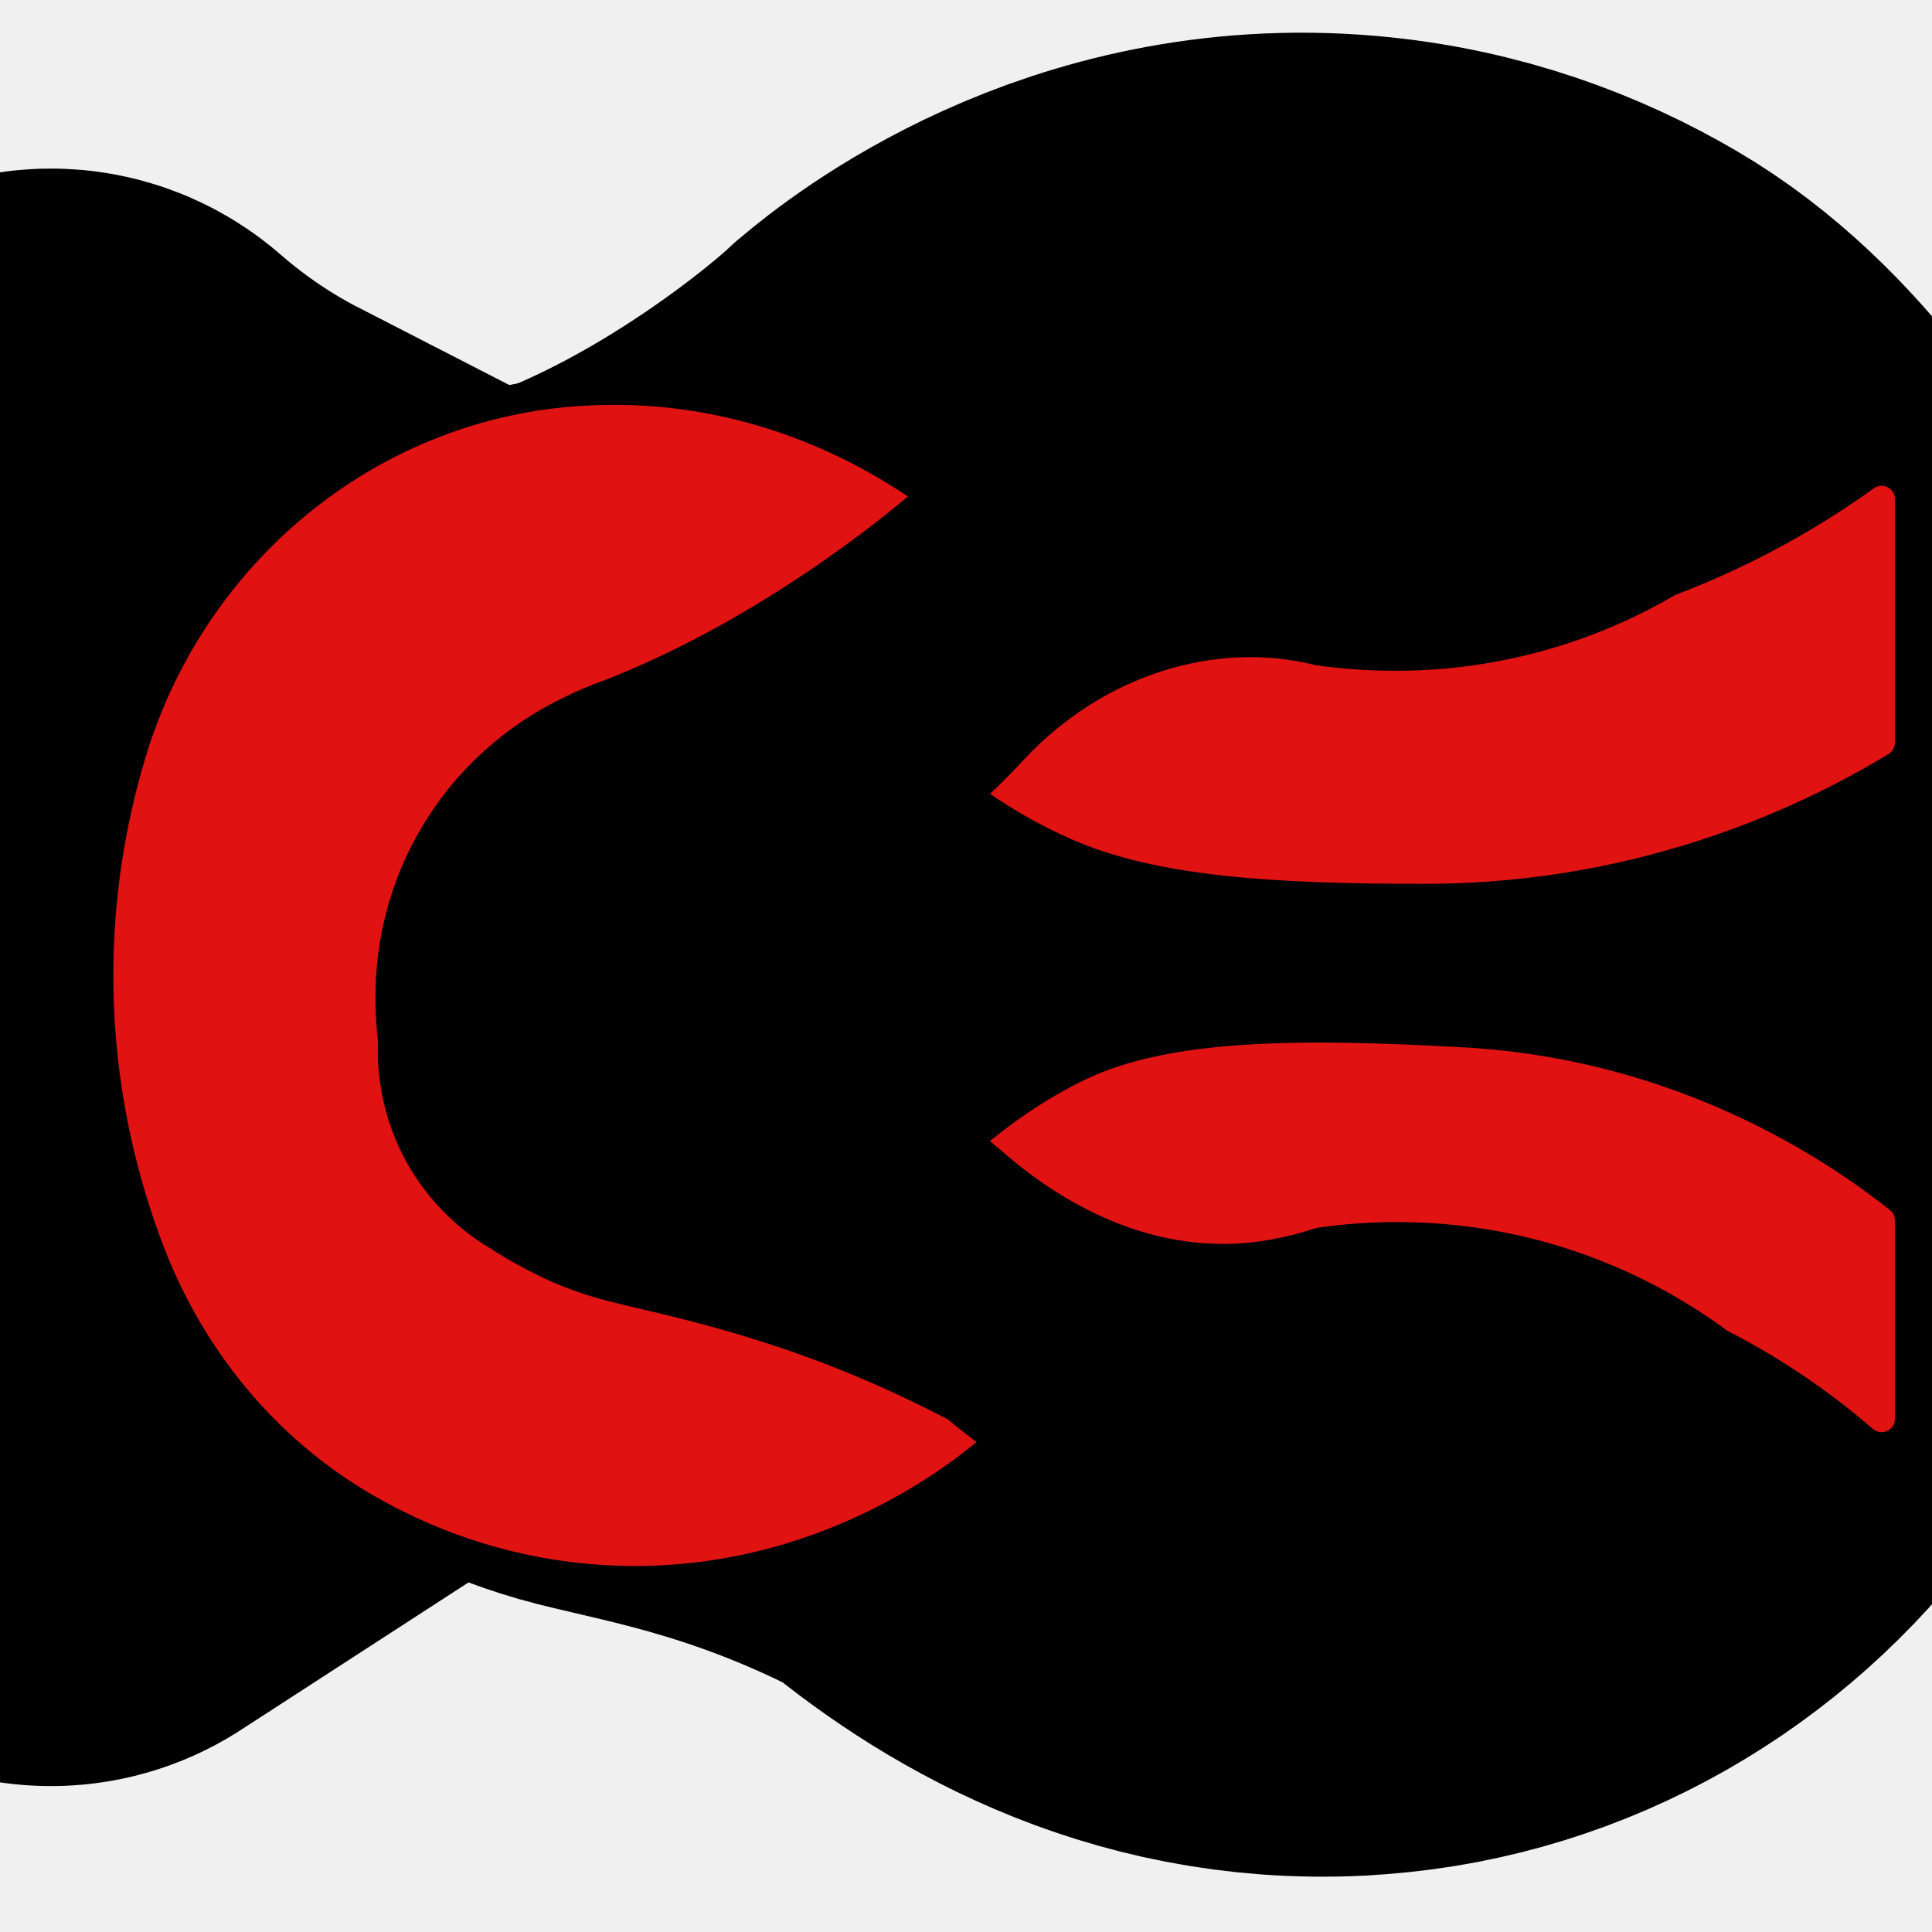
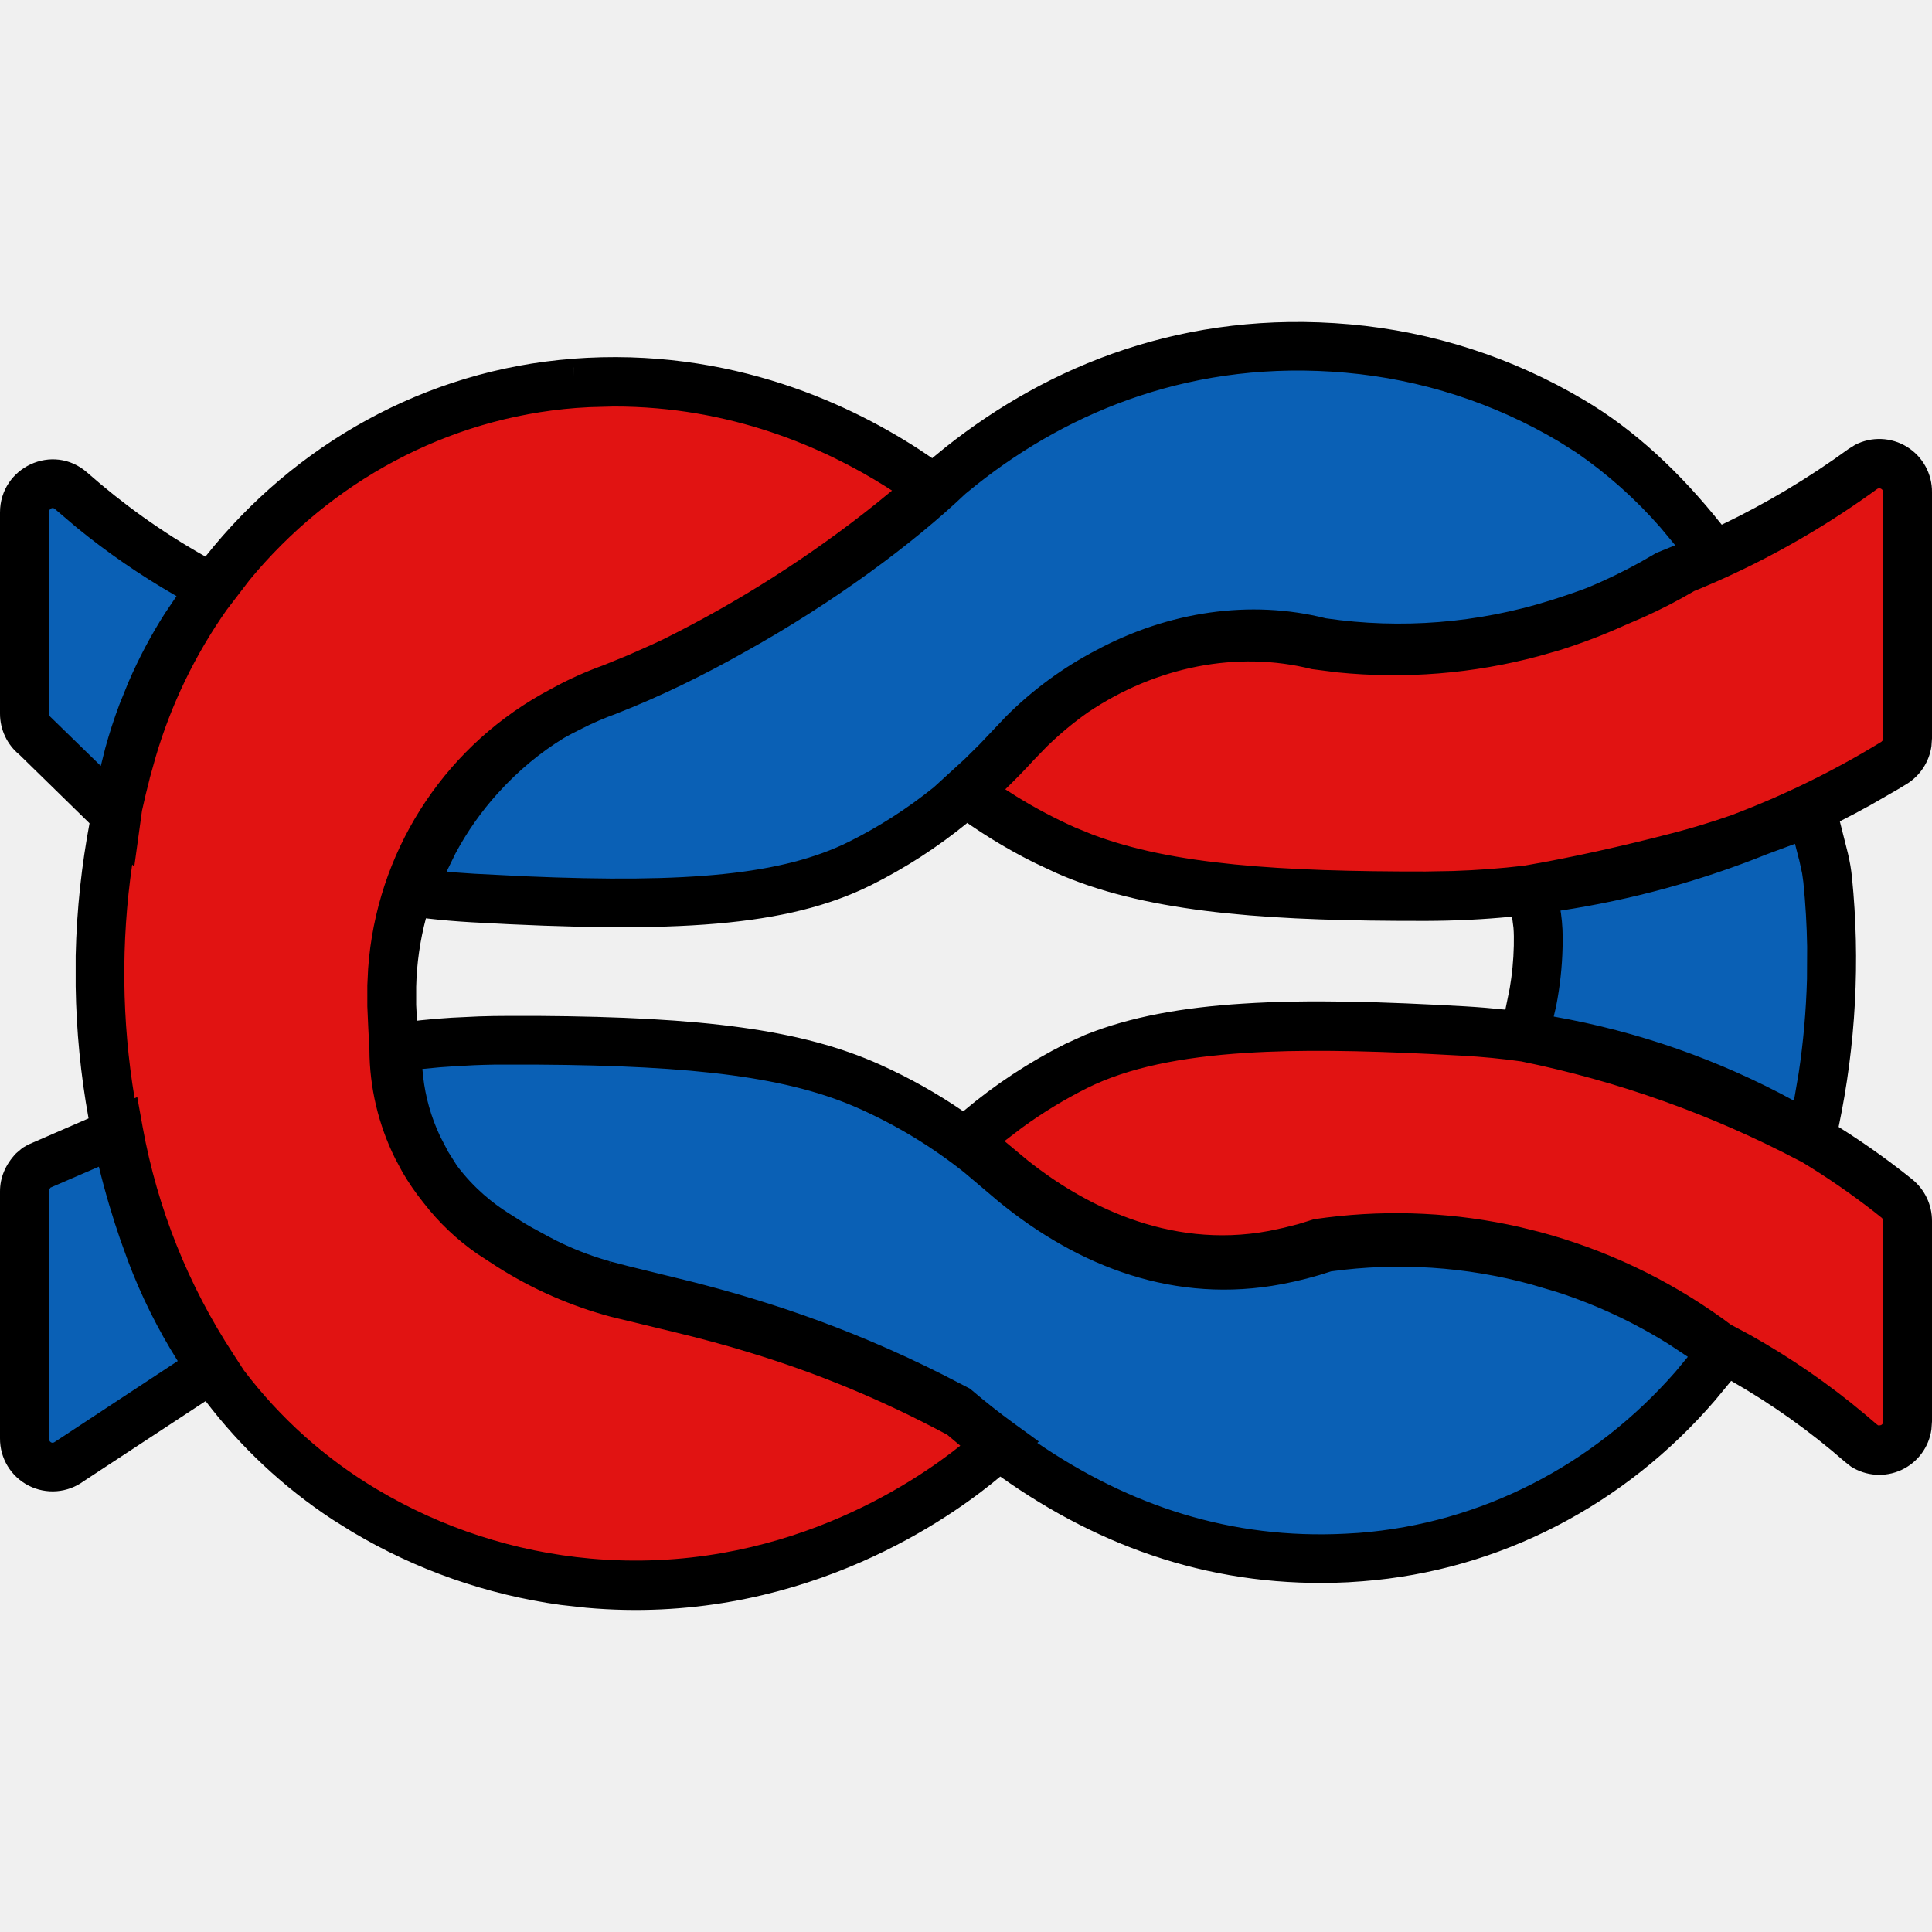
- <svg xmlns="http://www.w3.org/2000/svg" width="24" height="24" viewBox="0 0 24 24" fill="none">
-   <g clip-path="url(#clip0_1060_946)">
-     <path d="M21.422 16.77C20.365 18.2 18.746 19.154 16.919 19.293C16.862 19.297 16.805 19.301 16.747 19.305C14.605 19.411 12.987 18.434 11.915 17.527C10.016 16.521 8.53 16.268 7.661 16.049C7.029 15.89 6.476 15.572 6.239 15.413C6.029 15.288 5.606 14.998 5.291 14.458C4.938 13.852 4.917 13.273 4.923 13.027C5.107 13.003 5.344 12.976 5.623 12.958C5.85 12.944 6.071 12.938 6.318 12.938C8.236 12.935 9.724 13.029 10.807 13.51C11.392 13.769 11.935 14.115 12.418 14.536C13.04 15.078 14.312 15.936 15.878 15.643C16.078 15.606 16.269 15.557 16.453 15.496C17.017 15.415 17.982 15.35 19.118 15.652C20.196 15.938 20.972 16.433 21.422 16.77Z" fill="#0A60B5" stroke="black" stroke-width="8" stroke-miterlimit="10" />
-     <path d="M21.281 6.92C20.805 6.303 20.225 5.719 19.541 5.321C18.812 4.896 17.882 4.531 16.756 4.432C14.007 4.19 12.128 5.715 11.785 6.003C11.359 6.403 9.655 7.818 7.603 8.604C7.245 8.731 6.557 9.032 5.946 9.704C5.462 10.235 5.225 10.778 5.109 11.116C5.354 11.15 5.606 11.174 5.867 11.189C7.856 11.3 9.565 11.311 10.684 10.764C11.422 10.402 12.07 9.888 12.629 9.285C13.636 8.198 15.104 7.714 16.441 8.046C17.055 8.132 18.124 8.197 19.36 7.818C20.214 7.557 20.85 7.227 21.281 6.92Z" fill="#0A60B5" stroke="black" stroke-width="8" stroke-miterlimit="10" />
-     <path d="M2.625 7.379C1.862 6.987 1.267 6.535 0.861 6.181C0.634 5.983 0.281 6.145 0.281 6.447V8.921C0.281 9.028 0.33 9.13 0.413 9.197L1.426 10.172C1.48 9.78 1.595 9.247 1.852 8.658C2.095 8.102 2.386 7.677 2.625 7.379Z" fill="#0A60B5" stroke="black" stroke-width="8" stroke-miterlimit="10" />
-     <path d="M18.938 12.898C19.053 12.541 19.118 12.166 19.127 11.784C19.135 11.482 19.1 11.37 19.048 11.078C19.587 10.987 20.26 10.839 20.874 10.681C21.523 10.513 22.003 10.319 22.542 10.125C22.62 10.502 22.703 10.685 22.732 10.965C22.759 11.229 22.775 11.502 22.78 11.784C22.794 12.662 22.687 13.458 22.522 14.156C22.014 13.893 21.41 13.62 20.715 13.38C20.069 13.156 19.468 13.004 18.938 12.898Z" fill="#0A60B5" stroke="black" stroke-width="8" stroke-miterlimit="10" />
-     <path d="M0.837 18.12C0.605 18.289 0.281 18.122 0.281 17.833V14.796C0.281 14.704 0.317 14.616 0.378 14.552C0.408 14.519 0.437 14.501 0.449 14.494L1.453 14.062C1.527 14.465 1.649 14.947 1.852 15.472C2.09 16.085 2.373 16.582 2.625 16.96C2.029 17.346 1.433 17.733 0.837 18.12Z" fill="#0A60B5" stroke="black" stroke-width="8" stroke-miterlimit="10" />
-     <path fill-rule="evenodd" clip-rule="evenodd" d="M7.301 4.849C9.309 4.75 10.81 5.591 11.584 6.153C10.998 6.67 9.413 7.919 7.538 8.64C7.412 8.685 7.244 8.752 7.053 8.85C5.696 9.518 4.889 10.85 4.853 12.272C4.847 12.512 4.86 12.75 4.891 12.985C4.888 12.985 4.884 12.986 4.881 12.986C4.875 13.23 4.896 13.804 5.249 14.405C5.564 14.941 5.987 15.229 6.197 15.353C6.301 15.422 6.466 15.522 6.673 15.626C6.915 15.755 7.184 15.864 7.48 15.947C7.526 15.96 7.572 15.973 7.618 15.985C7.726 16.011 7.843 16.039 7.97 16.07C8.865 16.282 10.22 16.604 11.882 17.477C12.05 17.618 12.231 17.76 12.425 17.899C12.366 17.951 12.316 17.997 12.276 18.035C11.934 18.325 10.053 19.858 7.301 19.615C6.175 19.515 5.244 19.148 4.515 18.721C3.287 18.004 2.359 16.868 1.853 15.539C1.527 14.682 1.242 13.574 1.222 12.271C1.204 11.157 1.382 10.177 1.625 9.363C2.37 6.878 4.541 5.056 7.13 4.86C7.187 4.857 7.244 4.853 7.301 4.849ZM21.363 16.693C20.912 16.36 20.139 15.872 19.068 15.59C17.933 15.29 16.968 15.355 16.405 15.436C16.221 15.496 16.029 15.545 15.831 15.582C14.265 15.872 12.994 15.021 12.373 14.482C12.252 14.378 12.127 14.278 11.999 14.183C12.417 13.816 12.877 13.499 13.379 13.252C14.498 12.703 16.208 12.714 18.199 12.824C20.942 12.977 22.837 14.284 23.594 14.884C23.678 14.952 23.726 15.053 23.726 15.16V17.626C23.726 17.929 23.372 18.09 23.144 17.892C22.735 17.538 22.134 17.085 21.363 16.693ZM12.568 9.324C12.388 9.519 12.199 9.705 12 9.879C12.384 10.164 12.8 10.406 13.239 10.599C14.321 11.076 15.808 11.169 17.725 11.167C20.537 11.163 22.608 10.104 23.557 9.527C23.663 9.463 23.726 9.35 23.726 9.227V6.2C23.726 5.912 23.401 5.746 23.167 5.914C22.614 6.312 21.791 6.82 20.73 7.22C20.348 7.446 19.872 7.676 19.304 7.85C18.067 8.231 16.997 8.165 16.383 8.079C15.045 7.745 13.575 8.232 12.568 9.324Z" fill="#E11312" />
-     <path d="M11.584 6.153L11.708 6.293L11.883 6.138L11.694 6.001L11.584 6.153ZM7.301 4.849L7.292 4.662L7.292 4.662L7.291 4.662L7.301 4.849ZM7.538 8.64L7.601 8.816L7.603 8.816L7.606 8.815L7.538 8.64ZM7.053 8.85L7.136 9.018L7.137 9.017L7.138 9.017L7.053 8.85ZM4.891 12.985L4.916 13.171L5.102 13.146L5.077 12.96L4.891 12.985ZM4.881 12.986L4.856 12.8L4.697 12.821L4.694 12.982L4.881 12.986ZM6.197 15.353L6.301 15.197L6.296 15.194L6.292 15.191L6.197 15.353ZM6.673 15.626L6.761 15.461L6.759 15.46L6.757 15.459L6.673 15.626ZM7.48 15.947L7.532 15.767L7.532 15.767L7.531 15.767L7.48 15.947ZM11.882 17.477L12.003 17.333L11.987 17.32L11.969 17.311L11.882 17.477ZM12.425 17.899L12.55 18.038L12.724 17.882L12.534 17.746L12.425 17.899ZM12.276 18.035L12.397 18.178L12.401 18.175L12.405 18.172L12.276 18.035ZM4.515 18.721L4.609 18.56L4.609 18.56L4.515 18.721ZM1.853 15.539L1.677 15.606L1.677 15.606L1.853 15.539ZM1.222 12.271L1.409 12.268V12.268L1.222 12.271ZM1.625 9.363L1.446 9.309L1.446 9.309L1.625 9.363ZM7.13 4.86L7.117 4.673L7.116 4.673L7.116 4.673L7.13 4.86ZM19.068 15.59L19.116 15.408H19.116L19.068 15.59ZM21.363 16.693L21.251 16.844L21.264 16.853L21.278 16.86L21.363 16.693ZM16.405 15.436L16.378 15.25L16.362 15.252L16.346 15.257L16.405 15.436ZM15.831 15.582L15.865 15.766L15.865 15.766L15.831 15.582ZM12.373 14.482L12.495 14.341L12.495 14.341L12.373 14.482ZM11.999 14.183L11.875 14.043L11.701 14.196L11.887 14.334L11.999 14.183ZM13.379 13.252L13.296 13.084L13.296 13.084L13.379 13.252ZM18.199 12.824L18.209 12.637H18.209L18.199 12.824ZM23.594 14.884L23.71 14.738L23.71 14.738L23.594 14.884ZM23.144 17.892L23.267 17.751L23.266 17.751L23.144 17.892ZM12 9.879L11.877 9.739L11.702 9.892L11.889 10.03L12 9.879ZM12.568 9.324L12.705 9.452H12.705L12.568 9.324ZM13.239 10.599L13.315 10.427L13.314 10.427L13.239 10.599ZM23.557 9.527L23.655 9.688L23.655 9.688L23.557 9.527ZM20.73 7.22L20.664 7.045L20.649 7.051L20.635 7.059L20.73 7.22ZM19.304 7.85L19.359 8.029L19.359 8.029L19.304 7.85ZM16.383 8.079L16.337 8.261L16.347 8.264L16.357 8.265L16.383 8.079ZM11.694 6.001C10.901 5.425 9.358 4.56 7.292 4.662L7.311 5.037C9.26 4.94 10.719 5.756 11.474 6.304L11.694 6.001ZM7.606 8.815C9.51 8.082 11.114 6.818 11.708 6.293L11.46 6.012C10.882 6.522 9.317 7.755 7.471 8.465L7.606 8.815ZM7.138 9.017C7.321 8.924 7.481 8.86 7.601 8.816L7.475 8.463C7.343 8.511 7.167 8.581 6.968 8.683L7.138 9.017ZM5.041 12.277C5.075 10.922 5.843 9.655 7.136 9.018L6.97 8.681C5.549 9.381 4.704 10.777 4.666 12.268L5.041 12.277ZM5.077 12.96C5.047 12.736 5.035 12.507 5.041 12.277L4.666 12.268C4.66 12.517 4.672 12.765 4.705 13.01L5.077 12.96ZM4.906 13.172C4.909 13.171 4.912 13.171 4.916 13.171L4.867 12.799C4.863 12.799 4.86 12.8 4.856 12.8L4.906 13.172ZM5.411 14.31C5.083 13.752 5.063 13.217 5.068 12.99L4.694 12.982C4.688 13.243 4.709 13.857 5.087 14.5L5.411 14.31ZM6.292 15.191C6.096 15.076 5.703 14.808 5.411 14.31L5.087 14.5C5.425 15.074 5.877 15.382 6.101 15.514L6.292 15.191ZM6.757 15.459C6.557 15.358 6.399 15.262 6.301 15.197L6.093 15.509C6.203 15.582 6.375 15.686 6.588 15.794L6.757 15.459ZM7.531 15.767C7.247 15.687 6.991 15.583 6.761 15.461L6.584 15.791C6.839 15.927 7.121 16.04 7.429 16.128L7.531 15.767ZM7.663 15.803C7.619 15.791 7.576 15.78 7.532 15.767L7.428 16.127C7.476 16.141 7.524 16.154 7.573 16.166L7.663 15.803ZM8.014 15.887C7.886 15.857 7.77 15.829 7.663 15.803L7.573 16.166C7.682 16.194 7.8 16.222 7.927 16.252L8.014 15.887ZM11.969 17.311C10.286 16.426 8.912 16.1 8.014 15.887L7.927 16.252C8.818 16.463 10.155 16.781 11.795 17.643L11.969 17.311ZM12.534 17.746C12.344 17.61 12.167 17.471 12.003 17.333L11.762 17.621C11.933 17.764 12.117 17.909 12.316 18.051L12.534 17.746ZM12.405 18.172C12.444 18.135 12.492 18.09 12.55 18.038L12.3 17.759C12.239 17.813 12.189 17.86 12.148 17.899L12.405 18.172ZM7.285 19.801C10.113 20.051 12.045 18.477 12.397 18.178L12.155 17.892C11.823 18.173 9.992 19.664 7.318 19.428L7.285 19.801ZM4.42 18.883C5.169 19.321 6.127 19.699 7.285 19.801L7.318 19.428C6.224 19.331 5.318 18.974 4.609 18.56L4.42 18.883ZM1.677 15.606C2.198 16.973 3.153 18.143 4.42 18.883L4.609 18.56C3.42 17.865 2.52 16.764 2.028 15.472L1.677 15.606ZM1.034 12.274C1.055 13.603 1.345 14.733 1.677 15.606L2.028 15.472C1.708 14.632 1.429 13.546 1.409 12.268L1.034 12.274ZM1.446 9.309C1.198 10.138 1.016 11.138 1.034 12.274L1.409 12.268C1.391 11.176 1.566 10.215 1.805 9.417L1.446 9.309ZM7.116 4.673C4.446 4.875 2.212 6.753 1.446 9.309L1.805 9.417C2.528 7.003 4.637 5.236 7.144 5.047L7.116 4.673ZM7.291 4.662C7.232 4.665 7.174 4.669 7.117 4.673L7.143 5.048C7.2 5.044 7.256 5.04 7.312 5.037L7.291 4.662ZM19.02 15.771C20.061 16.046 20.813 16.519 21.251 16.844L21.474 16.543C21.012 16.2 20.217 15.699 19.116 15.408L19.02 15.771ZM16.431 15.621C16.979 15.543 17.917 15.48 19.02 15.771L19.116 15.408C17.949 15.101 16.958 15.167 16.378 15.25L16.431 15.621ZM15.865 15.766C16.072 15.727 16.271 15.677 16.463 15.614L16.346 15.257C16.17 15.315 15.987 15.362 15.796 15.397L15.865 15.766ZM12.25 14.624C12.885 15.174 14.213 16.073 15.865 15.766L15.796 15.397C14.316 15.672 13.104 14.868 12.495 14.341L12.25 14.624ZM11.887 14.334C12.012 14.426 12.133 14.523 12.25 14.624L12.495 14.341C12.371 14.233 12.243 14.13 12.111 14.033L11.887 14.334ZM13.296 13.084C12.778 13.338 12.305 13.665 11.875 14.043L12.123 14.324C12.53 13.966 12.976 13.659 13.461 13.421L13.296 13.084ZM18.209 12.637C17.213 12.582 16.278 12.551 15.45 12.604C14.623 12.656 13.887 12.793 13.296 13.084L13.461 13.421C13.989 13.162 14.668 13.029 15.474 12.978C16.278 12.926 17.194 12.956 18.188 13.011L18.209 12.637ZM23.71 14.738C22.939 14.126 21.007 12.793 18.209 12.637L18.188 13.011C20.877 13.162 22.735 14.443 23.477 15.031L23.71 14.738ZM23.914 15.16C23.914 14.996 23.84 14.841 23.71 14.738L23.477 15.031C23.516 15.062 23.539 15.109 23.539 15.16H23.914ZM23.914 17.626V15.16H23.539V17.626H23.914ZM23.021 18.034C23.37 18.338 23.914 18.089 23.914 17.626H23.539C23.539 17.768 23.373 17.843 23.267 17.751L23.021 18.034ZM21.278 16.86C22.032 17.244 22.621 17.688 23.021 18.034L23.266 17.751C22.849 17.389 22.235 16.927 21.448 16.526L21.278 16.86ZM12.124 10.02C12.328 9.841 12.521 9.651 12.705 9.452L12.43 9.197C12.254 9.388 12.07 9.569 11.877 9.739L12.124 10.02ZM13.314 10.427C12.888 10.24 12.485 10.005 12.112 9.729L11.889 10.03C12.284 10.323 12.711 10.572 13.163 10.771L13.314 10.427ZM17.725 10.979C15.803 10.982 14.355 10.886 13.315 10.427L13.163 10.771C14.286 11.266 15.812 11.357 17.725 11.354L17.725 10.979ZM23.46 9.367C22.526 9.934 20.489 10.975 17.725 10.979L17.725 11.354C20.584 11.35 22.689 10.274 23.655 9.688L23.46 9.367ZM23.539 9.227C23.539 9.284 23.509 9.337 23.46 9.367L23.655 9.688C23.816 9.59 23.914 9.415 23.914 9.227H23.539ZM23.539 6.2V9.227H23.914V6.2H23.539ZM23.277 6.066C23.387 5.987 23.539 6.065 23.539 6.2H23.914C23.914 5.758 23.415 5.505 23.058 5.762L23.277 6.066ZM20.796 7.396C21.876 6.989 22.714 6.472 23.277 6.066L23.058 5.762C22.514 6.153 21.706 6.652 20.664 7.045L20.796 7.396ZM19.359 8.029C19.943 7.85 20.433 7.613 20.825 7.382L20.635 7.059C20.263 7.278 19.8 7.501 19.249 7.671L19.359 8.029ZM16.357 8.265C16.987 8.353 18.087 8.421 19.359 8.029L19.249 7.671C18.047 8.041 17.006 7.977 16.409 7.893L16.357 8.265ZM12.705 9.452C13.672 8.404 15.073 7.946 16.337 8.261L16.428 7.897C15.017 7.545 13.479 8.061 12.43 9.197L12.705 9.452Z" fill="black" />
-   </g>
-   <defs>
-     <clipPath id="clip0_1060_946">
-       <rect width="24" height="24" fill="white" />
-     </clipPath>
-   </defs>
+ <svg xmlns="http://www.w3.org/2000/svg" viewBox="0 0 24 24">
+   <path d="M6.327 12.922c1.914-.003 3.399.092 4.479.578.487.218.944.497 1.362.83l.246.206c.62.549 1.889 1.415 3.452 1.12.199-.038.39-.088.573-.15a6.594 6.594 0 014.958 1.287c-1.055 1.445-2.67 2.409-4.493 2.55l-.17.01c-2.138.108-3.752-.879-4.823-1.795-1.894-1.016-3.377-1.272-4.244-1.493a4.86 4.86 0 01-1.329-.584l-.239-.155a2.706 2.706 0 01-.797-.869 2.79 2.79 0 01-.367-1.444l.314-.038a9.624 9.624 0 011.078-.053zm16.188-2.841c.078.38.16.566.19.848a9.84 9.84 0 01-.21 3.224 13.33 13.33 0 00-3.577-1.271c.116-.36.18-.74.19-1.125.008-.305-.027-.419-.08-.714.539-.091 1.21-.24 1.823-.4.647-.17 1.126-.367 1.664-.562zM11.782 5.917l.155-.127c.584-.464 2.346-1.68 4.805-1.46 1.123.1 2.051.47 2.779.898.682.402 1.26.992 1.736 1.615-.43.31-1.065.643-1.916.908a6.69 6.69 0 01-2.914.23c-1.333-.336-2.799.154-3.803 1.251-.558.609-1.204 1.129-1.941 1.494-1.116.553-2.821.542-4.806.43a9.36 9.36 0 01-.756-.074 4.11 4.11 0 01.835-1.427 4.102 4.102 0 011.653-1.11c2.047-.794 3.748-2.224 4.173-2.628zm-9.14 1.39a8.873 8.873 0 01-1.76-1.21c-.226-.2-.578-.037-.578.269v2.498a.36.36 0 00.131.28l1.011.984a5.82 5.82 0 011.196-2.821zM.86 18.157a.35.35 0 01-.555-.29V14.8c0-.093.035-.181.096-.247l.054-.047a.235.235 0 01.018-.011l1.001-.436a7.94 7.94 0 001.17 2.927L.858 18.157z" fill="#0A60B5" fill-rule="nonzero" />
+   <path d="M7.308 4.751c2.004-.1 3.502.75 4.274 1.317-.585.523-2.167 1.784-4.037 2.512a4.083 4.083 0 00-.485.212 3.96 3.96 0 00-2.194 3.458c-.006.242.006.483.038.72h-.01c-.006.247.014.827.367 1.434.314.542.736.832.945.958.104.07.27.17.475.276a4.03 4.03 0 00.943.362l.352.086c.892.214 2.245.539 3.903 1.421.168.143.348.286.542.426-.06.054-.109.1-.149.138-.342.293-2.219 1.841-4.964 1.596a6.577 6.577 0 01-2.78-.902c-1.225-.726-2.151-1.873-2.656-3.215a9.805 9.805 0 01-.227-6.239c.743-2.51 2.91-4.351 5.492-4.548l.171-.012zm14.03 11.965a6.637 6.637 0 00-4.947-1.27c-.183.06-.374.11-.572.147-1.563.293-2.83-.566-3.45-1.11a6.397 6.397 0 00-.373-.303 6.293 6.293 0 011.376-.94c1.117-.555 2.823-.544 4.81-.433 2.737.155 4.628 1.475 5.382 2.082.085.067.133.17.133.278v2.491a.35.35 0 01-.582.269 8.905 8.905 0 00-1.777-1.211zm-8.775-7.444c-.18.197-.368.384-.566.56.383.289.797.532 1.236.727 1.08.482 2.563.576 4.476.574a11.21 11.21 0 005.82-1.656.356.356 0 00.168-.304V6.116a.351.351 0 00-.558-.29c-.552.403-1.373.917-2.432 1.32a6.62 6.62 0 01-1.422.637 6.667 6.667 0 01-2.916.231c-1.334-.337-2.8.155-3.806 1.258z" fill="#E11312" />
+   <path d="M1.498 15.41c-.098-.283-.19-.59-.27-.917l-.601.26-.015.023-.004.023v3.068c0 .047.04.069.07.047l1.53-1.007a6.888 6.888 0 01-.62-1.248l-.09-.25zm20.85-4.733l-.05-.195-.35.13a11.45 11.45 0 01-2.563.7l.006.034c.018.132.025.256.02.418a4.334 4.334 0 01-.08.735l-.03.129a9.772 9.772 0 012.984 1.045l.059-.344c.058-.382.092-.772.103-1.168l.002-.4a9.54 9.54 0 00-.047-.802l-.015-.108-.038-.174zM.609 6.366v2.498c0 .013.003.024.015.039l.628.612.056-.223c.049-.179.107-.359.175-.54l.11-.272c.134-.311.287-.597.455-.86l.145-.215-.028-.016A9.104 9.104 0 01.95 6.551l-.27-.23c-.028-.024-.072-.003-.072.045zm6.212 8.999c.225.121.473.223.75.302l-.014.053.015-.053.01.003-.016.053.019-.052.223.058.794.195c.805.206 1.865.526 3.105 1.15l.343.177.025.021c.162.138.336.277.523.412l.307.223-.019.017c1.15.784 2.409 1.2 3.828 1.128l.168-.01c1.519-.118 2.918-.843 3.93-2l.155-.187-.234-.155a6.221 6.221 0 00-1.396-.651l-.317-.094a6.226 6.226 0 00-2.483-.162 4.76 4.76 0 01-.613.159c-1.318.25-2.518-.208-3.52-1.027l-.425-.36a6.07 6.07 0 00-1.298-.79c-.871-.392-2.032-.538-4.014-.55h-.522c-.178.003-.335.01-.491.02l-.187.013-.22.021.01.1c.028.242.094.49.212.74l.098.188.109.173c.219.292.462.475.622.578l.218.138.09.052.215.117zm5.873-1.355l-.216.165.298.248c.64.506 1.714 1.107 2.988.868l.183-.039.178-.045.2-.062.157-.021a6.939 6.939 0 012.394.118l.251.062a6.994 6.994 0 012.269 1.074l.104.077.236.126a9.245 9.245 0 011.43.987l.149.127.014.01.011.003.027-.005a.05.05 0 00.02-.017.047.047 0 00.008-.028v-2.491l-.005-.022-.013-.016-.093-.074a9.246 9.246 0 00-.908-.625l-.022-.01a12.991 12.991 0 00-3.457-1.235 8.9 8.9 0 00-.731-.071l-.42-.022c-.829-.04-1.593-.056-2.275-.012-.798.051-1.458.183-1.964.435a5.717 5.717 0 00-.813.495zM1.86 9.67c-.034.13-.066.263-.096.4l-.096.696-.026-.026a9.426 9.426 0 00.03 2.903l.033-.015.068.377a7.616 7.616 0 001.125 2.815l.131.202A5.79 5.79 0 004.681 18.5a6.276 6.276 0 002.654.861c2.35.21 4.036-.957 4.594-1.402l-.162-.136c-.832-.445-1.63-.77-2.452-1.02-.31-.096-.61-.176-.958-.26l-.765-.185a5.079 5.079 0 01-1.42-.624l-.247-.161c-.244-.17-.47-.38-.667-.636a3.074 3.074 0 01-.259-.377l-.09-.168a3.07 3.07 0 01-.32-1.352 32.26 32.26 0 01-.026-.54v-.258l.01-.21a4.265 4.265 0 012.149-3.406l.128-.07c.213-.118.43-.214.649-.293l.306-.125.306-.136.13-.061a14.74 14.74 0 002.641-1.684l.199-.163-.08-.051c-.752-.473-1.914-.996-3.38-.993l-.296.008-.167.01c-1.61.124-3.055.922-4.057 2.136l-.287.375a6.233 6.233 0 00-.879 1.82l-.076.271zm3.31 2.588v.225l.01.197.038-.005c.13-.014.262-.025.397-.033l.338-.016c.117-.004.24-.006.374-.006h.352c2.06.014 3.283.169 4.253.605.36.162.706.355 1.034.58a6.458 6.458 0 011.273-.84l.236-.107c.564-.23 1.23-.344 1.957-.39.834-.055 1.772-.023 2.767.033.17.01.338.024.501.041l.054-.264c.03-.174.047-.35.051-.529.002-.087.001-.156-.004-.222l-.018-.14c-.344.034-.702.052-1.073.053l-.376-.001c-1.734-.01-3.153-.121-4.223-.599l-.272-.128a6.68 6.68 0 01-1.022-.633l.199.144a6.453 6.453 0 01-1.196.773c-1.04.516-2.42.604-4.96.461a9.87 9.87 0 01-.569-.049c-.073.275-.114.56-.121.85zM19.118 8.15a6.962 6.962 0 01-2.51.202l-.312-.04.015-.048-.015.048c-.927-.234-1.935-.031-2.778.535-.18.126-.35.268-.512.425l-.158.163a8.123 8.123 0 01-.36.37l.141.09c.233.144.475.272.726.384l.208.085c.996.38 2.353.464 4.145.462l.338-.006c.305-.01.6-.032.885-.066l.046-.008c.52-.089 1.18-.235 1.797-.396.254-.066.471-.132.733-.223a10.98 10.98 0 001.864-.912l.017-.018.006-.024V6.116l-.008-.027a.048.048 0 00-.07-.013c-.511.372-1.246.838-2.182 1.23l-.086.035a6.544 6.544 0 01-.631.326l-.232.1a7.207 7.207 0 01-.811.31l-.256.073zm-11.464.717l-.102.038a3.752 3.752 0 00-.225.097l-.129.064a3.752 3.752 0 00-.19.1c-.29.177-.567.403-.826.69a3.756 3.756 0 00-.522.742l-.112.229.098.01.248.017.636.032c2.03.087 3.19-.02 4.017-.43A5.83 5.83 0 0011.6 9.78l.384-.351.182-.18.332-.35a4.581 4.581 0 011.12-.822c.895-.48 1.912-.634 2.853-.396a6.276 6.276 0 002.78-.22c.16-.05.313-.102.46-.157.24-.099.458-.206.654-.314l.212-.122.233-.095-.183-.22a5.62 5.62 0 00-1.04-.928l-.22-.139a6.268 6.268 0 00-2.65-.856c-1.868-.167-3.416.464-4.586 1.392l-.138.112c-.651.62-1.646 1.358-2.75 1.97-.492.278-1.027.543-1.588.762zm16.032.872l-.123.074-.325.187c-.118.066-.246.134-.383.203l.101.4c.024.102.04.196.05.296a10.141 10.141 0 01-.166 3.1c.39.245.697.476.913.65a.664.664 0 01.247.518v2.491l-.007.098a.654.654 0 01-1 .462l-.076-.06a8.72 8.72 0 00-1.412-1.004l-.2.242c-1.117 1.299-2.678 2.116-4.38 2.247l-.176.012c-1.634.082-3.064-.417-4.323-1.313l-.114.093c-.605.484-2.449 1.768-5.03 1.537l-.316-.035a6.89 6.89 0 01-2.591-.908l-.253-.158a6.426 6.426 0 01-1.568-1.466l-1.515.995A.653.653 0 010 17.867V14.8c0-.168.064-.33.2-.473l.08-.068.07-.04.75-.326a10.044 10.044 0 01-.16-1.639v-.382c.013-.589.077-1.139.172-1.645l-.868-.849A.66.66 0 010 8.864V6.366c0-.563.66-.87 1.084-.495.431.38.921.736 1.468 1.043 1.105-1.393 2.733-2.318 4.563-2.457l.016.219-.015-.22.176-.011c1.953-.098 3.444.665 4.289 1.247l.007-.007.159-.13c1.285-1.02 2.974-1.708 5.022-1.526a6.876 6.876 0 012.907.939c.622.367 1.19.893 1.712 1.55a10.09 10.09 0 001.574-.94l.083-.052a.655.655 0 01.955.59v3.057l-.007.098a.663.663 0 01-.307.468z" fill="#000" fill-rule="nonzero" />
</svg>
